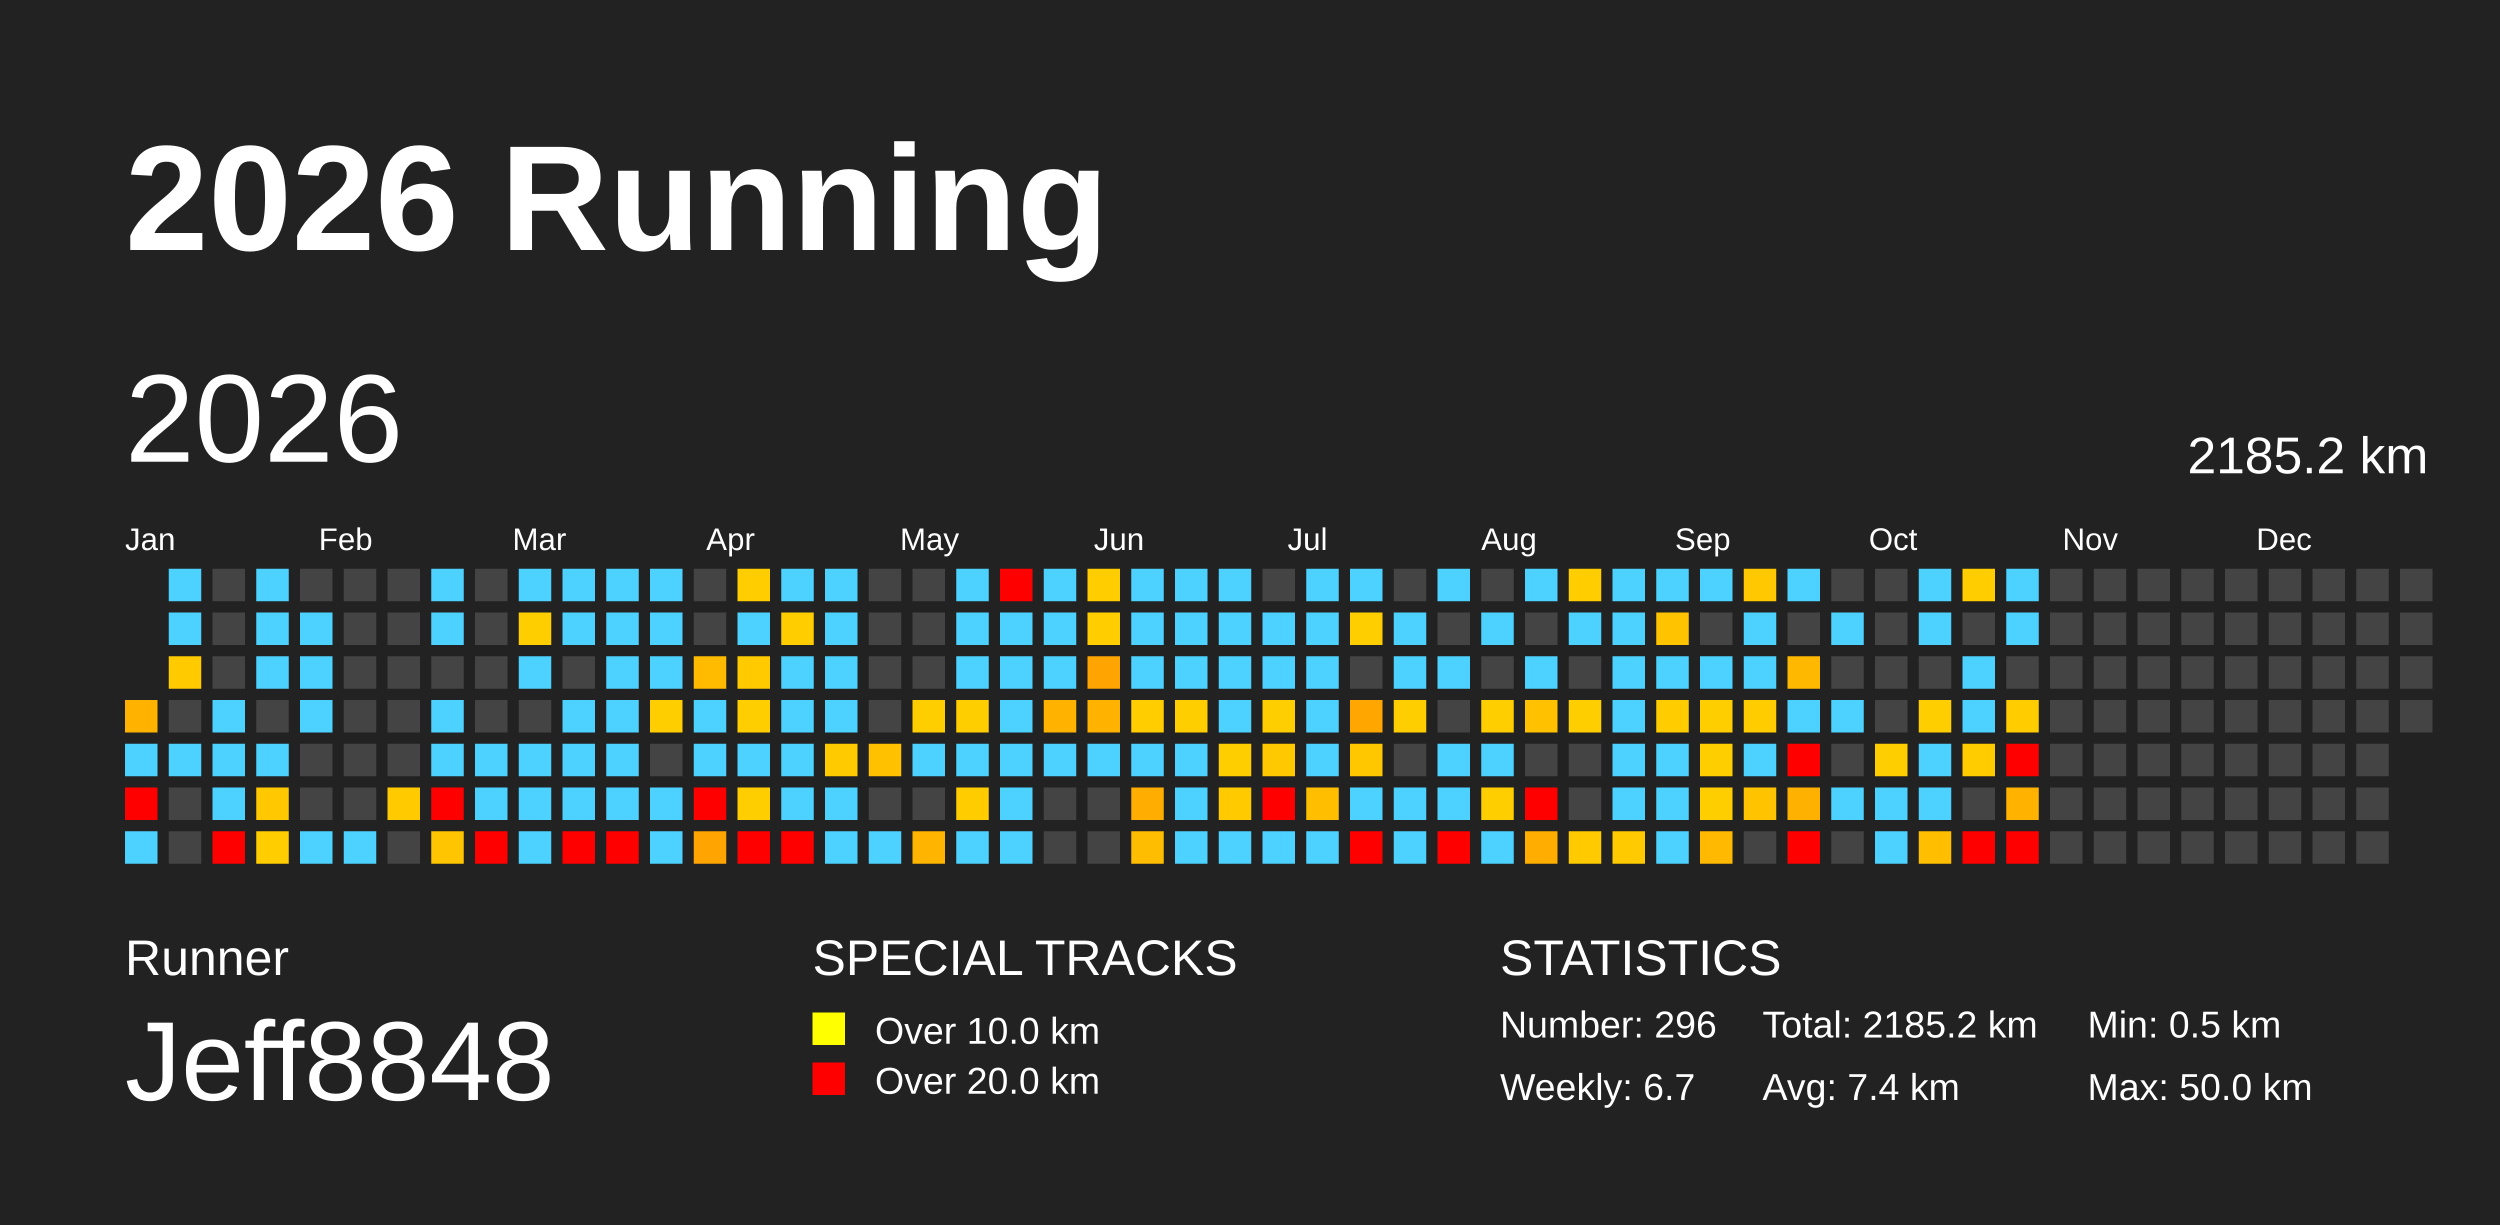
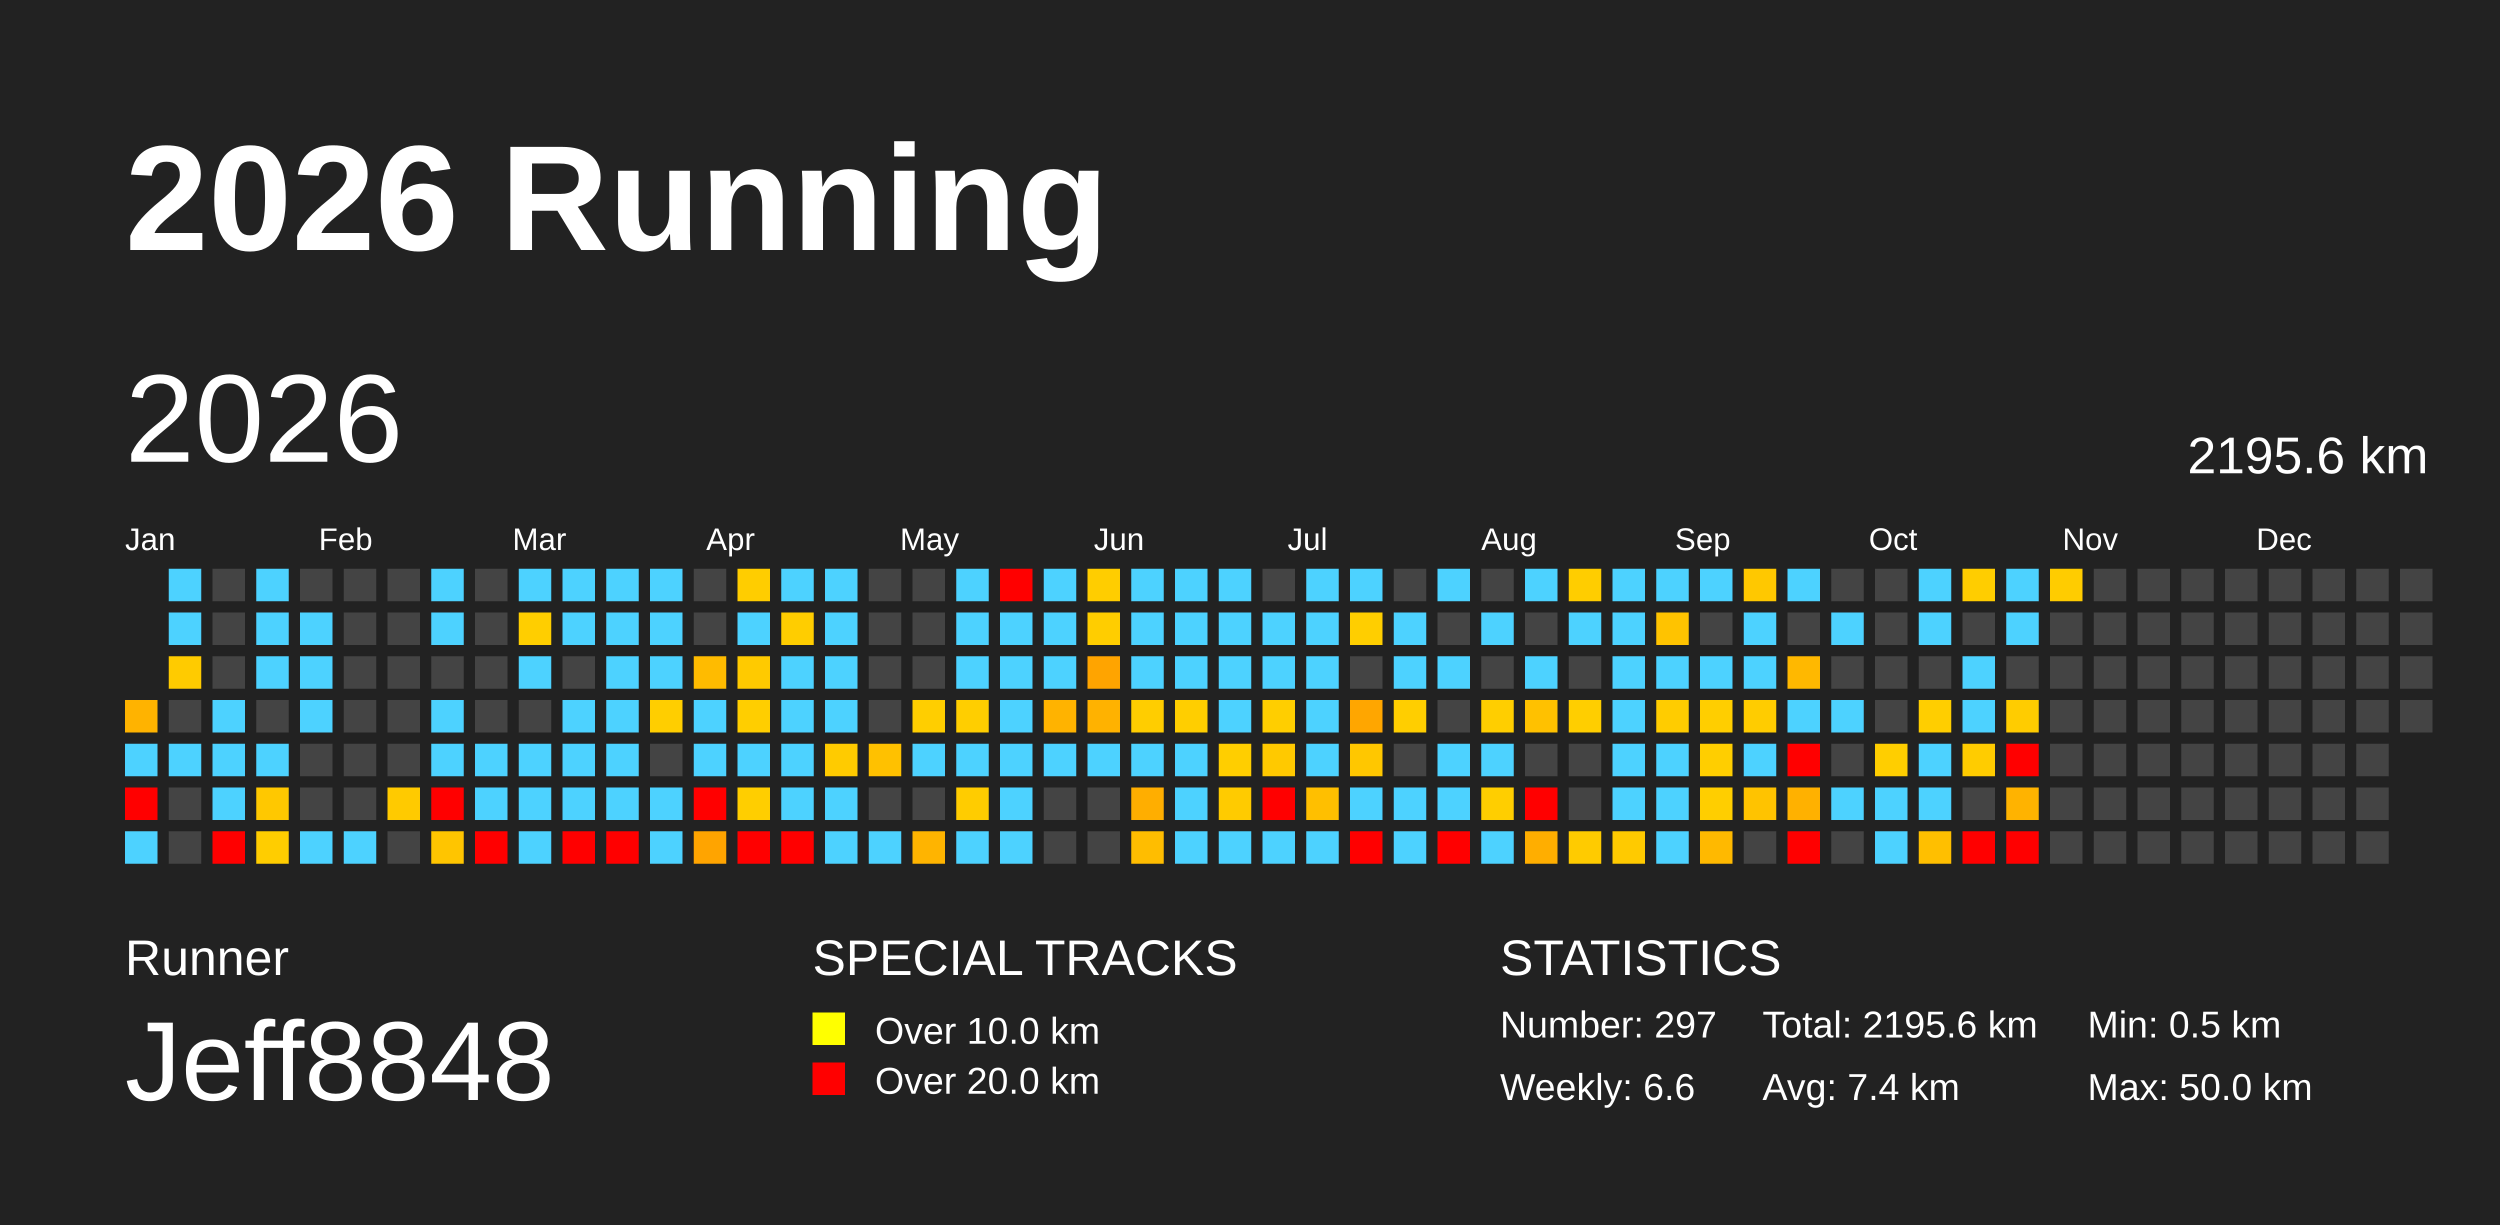
<svg xmlns="http://www.w3.org/2000/svg" baseProfile="full" height="98mm" version="1.1" viewBox="0,0,200,98" width="200mm">
  <defs />
  <rect fill="#222222" height="98" width="200" x="0" y="0" />
  <text fill="#FFFFFF" style="font-size:12px; font-family:Arial; font-weight:bold;" x="10" y="20">2026 Running</text>
  <text fill="#FFFFFF" style="font-size:4px; font-family:Arial" x="10" y="78">Runner</text>
  <text fill="#FFFFFF" style="font-size:9px; font-family:Arial" x="10" y="88">Jeff8848</text>
  <text fill="#FFFFFF" style="font-size:4px; font-family:Arial" x="65" y="78">SPECIAL TRACKS</text>
  <rect fill="yellow" height="2.6" width="2.6" x="65" y="81" />
  <text fill="#FFFFFF" style="font-size:3px; font-family:Arial" x="70" y="83.5">Over 10.0 km</text>
  <rect fill="red" height="2.6" width="2.6" x="65" y="85" />
  <text fill="#FFFFFF" style="font-size:3px; font-family:Arial" x="70" y="87.5">Over 20.0 km</text>
  <text fill="#FFFFFF" style="font-size:4px; font-family:Arial" x="120" y="78">STATISTICS</text>
-   <text fill="#FFFFFF" style="font-size:3px; font-family:Arial" x="120" y="83">Number: 296</text>
-   <text fill="#FFFFFF" style="font-size:3px; font-family:Arial" x="120" y="88">Weekly: 6.7</text>
-   <text fill="#FFFFFF" style="font-size:3px; font-family:Arial" x="141" y="83">Total: 2185.2 km</text>
+   <text fill="#FFFFFF" style="font-size:3px; font-family:Arial" x="120" y="83">Number: 297</text>
+   <text fill="#FFFFFF" style="font-size:3px; font-family:Arial" x="120" y="88">Weekly: 6.6</text>
+   <text fill="#FFFFFF" style="font-size:3px; font-family:Arial" x="141" y="83">Total: 2195.6 km</text>
  <text fill="#FFFFFF" style="font-size:3px; font-family:Arial" x="141" y="88">Avg: 7.4 km</text>
  <text fill="#FFFFFF" style="font-size:3px; font-family:Arial" x="167" y="83">Min: 0.5 km</text>
  <text fill="#FFFFFF" style="font-size:3px; font-family:Arial" x="167" y="88">Max: 50.0 km</text>
  <text dominant-baseline="hanging" fill="#FFFFFF" style="font-size:10.0px; font-family:Arial;" x="10" y="30">2026</text>
-   <text dominant-baseline="hanging" fill="#FFFFFF" style="font-size:4.125px; font-family:Arial;" x="175" y="35">2185.2 km</text>
+   <text dominant-baseline="hanging" fill="#FFFFFF" style="font-size:4.125px; font-family:Arial;" x="175" y="35">2195.6 km</text>
  <text fill="#FFFFFF" style="font-size:2.5px; font-family:Arial" x="10.0" y="44">Jan</text>
  <text fill="#FFFFFF" style="font-size:2.5px; font-family:Arial" x="25.5" y="44">Feb</text>
  <text fill="#FFFFFF" style="font-size:2.5px; font-family:Arial" x="41.0" y="44">Mar</text>
  <text fill="#FFFFFF" style="font-size:2.5px; font-family:Arial" x="56.5" y="44">Apr</text>
  <text fill="#FFFFFF" style="font-size:2.5px; font-family:Arial" x="72.0" y="44">May</text>
  <text fill="#FFFFFF" style="font-size:2.5px; font-family:Arial" x="87.5" y="44">Jun</text>
  <text fill="#FFFFFF" style="font-size:2.5px; font-family:Arial" x="103.0" y="44">Jul</text>
  <text fill="#FFFFFF" style="font-size:2.5px; font-family:Arial" x="118.5" y="44">Aug</text>
  <text fill="#FFFFFF" style="font-size:2.5px; font-family:Arial" x="134.0" y="44">Sep</text>
  <text fill="#FFFFFF" style="font-size:2.5px; font-family:Arial" x="149.5" y="44">Oct</text>
  <text fill="#FFFFFF" style="font-size:2.5px; font-family:Arial" x="165.0" y="44">Nov</text>
  <text fill="#FFFFFF" style="font-size:2.5px; font-family:Arial" x="180.5" y="44">Dec</text>
  <rect fill="#ffb300" height="2.6" width="2.6" x="10.0" y="56.0" />
  <rect fill="#4dd2ff" height="2.6" width="2.6" x="10.0" y="59.5" />
  <rect fill="red" height="2.6" width="2.6" x="10.0" y="63.0" />
  <rect fill="#4dd2ff" height="2.6" width="2.6" x="10.0" y="66.5" />
  <rect fill="#4dd2ff" height="2.6" width="2.6" x="13.5" y="45.5" />
  <rect fill="#4dd2ff" height="2.6" width="2.6" x="13.5" y="49.0" />
  <rect fill="#ffcb00" height="2.6" width="2.6" x="13.5" y="52.5" />
  <rect fill="#444444" height="2.6" width="2.6" x="13.5" y="56.0" />
  <rect fill="#4dd2ff" height="2.6" width="2.6" x="13.5" y="59.5" />
  <rect fill="#444444" height="2.6" width="2.6" x="13.5" y="63.0" />
  <rect fill="#444444" height="2.6" width="2.6" x="13.5" y="66.5" />
  <rect fill="#444444" height="2.6" width="2.6" x="17.0" y="45.5" />
  <rect fill="#444444" height="2.6" width="2.6" x="17.0" y="49.0" />
  <rect fill="#444444" height="2.6" width="2.6" x="17.0" y="52.5" />
  <rect fill="#4dd2ff" height="2.6" width="2.6" x="17.0" y="56.0" />
  <rect fill="#4dd2ff" height="2.6" width="2.6" x="17.0" y="59.5" />
  <rect fill="#4dd2ff" height="2.6" width="2.6" x="17.0" y="63.0" />
  <rect fill="red" height="2.6" width="2.6" x="17.0" y="66.5" />
  <rect fill="#4dd2ff" height="2.6" width="2.6" x="20.5" y="45.5" />
  <rect fill="#4dd2ff" height="2.6" width="2.6" x="20.5" y="49.0" />
  <rect fill="#4dd2ff" height="2.6" width="2.6" x="20.5" y="52.5" />
  <rect fill="#444444" height="2.6" width="2.6" x="20.5" y="56.0" />
  <rect fill="#4dd2ff" height="2.6" width="2.6" x="20.5" y="59.5" />
  <rect fill="#ffc800" height="2.6" width="2.6" x="20.5" y="63.0" />
  <rect fill="#ffcd00" height="2.6" width="2.6" x="20.5" y="66.5" />
  <rect fill="#444444" height="2.6" width="2.6" x="24.0" y="45.5" />
  <rect fill="#4dd2ff" height="2.6" width="2.6" x="24.0" y="49.0" />
  <rect fill="#4dd2ff" height="2.6" width="2.6" x="24.0" y="52.5" />
  <rect fill="#4dd2ff" height="2.6" width="2.6" x="24.0" y="56.0" />
  <rect fill="#444444" height="2.6" width="2.6" x="24.0" y="59.5" />
  <rect fill="#444444" height="2.6" width="2.6" x="24.0" y="63.0" />
  <rect fill="#4dd2ff" height="2.6" width="2.6" x="24.0" y="66.5" />
  <rect fill="#444444" height="2.6" width="2.6" x="27.5" y="45.5" />
  <rect fill="#444444" height="2.6" width="2.6" x="27.5" y="49.0" />
  <rect fill="#444444" height="2.6" width="2.6" x="27.5" y="52.5" />
  <rect fill="#444444" height="2.6" width="2.6" x="27.5" y="56.0" />
  <rect fill="#444444" height="2.6" width="2.6" x="27.5" y="59.5" />
  <rect fill="#444444" height="2.6" width="2.6" x="27.5" y="63.0" />
  <rect fill="#4dd2ff" height="2.6" width="2.6" x="27.5" y="66.5" />
  <rect fill="#444444" height="2.6" width="2.6" x="31.0" y="45.5" />
  <rect fill="#444444" height="2.6" width="2.6" x="31.0" y="49.0" />
  <rect fill="#444444" height="2.6" width="2.6" x="31.0" y="52.5" />
  <rect fill="#444444" height="2.6" width="2.6" x="31.0" y="56.0" />
  <rect fill="#444444" height="2.6" width="2.6" x="31.0" y="59.5" />
  <rect fill="#ffca00" height="2.6" width="2.6" x="31.0" y="63.0" />
  <rect fill="#444444" height="2.6" width="2.6" x="31.0" y="66.5" />
  <rect fill="#4dd2ff" height="2.6" width="2.6" x="34.5" y="45.5" />
  <rect fill="#4dd2ff" height="2.6" width="2.6" x="34.5" y="49.0" />
  <rect fill="#444444" height="2.6" width="2.6" x="34.5" y="52.5" />
  <rect fill="#4dd2ff" height="2.6" width="2.6" x="34.5" y="56.0" />
  <rect fill="#4dd2ff" height="2.6" width="2.6" x="34.5" y="59.5" />
  <rect fill="red" height="2.6" width="2.6" x="34.5" y="63.0" />
  <rect fill="#ffc500" height="2.6" width="2.6" x="34.5" y="66.5" />
  <rect fill="#444444" height="2.6" width="2.6" x="38.0" y="45.5" />
  <rect fill="#444444" height="2.6" width="2.6" x="38.0" y="49.0" />
  <rect fill="#444444" height="2.6" width="2.6" x="38.0" y="52.5" />
  <rect fill="#444444" height="2.6" width="2.6" x="38.0" y="56.0" />
  <rect fill="#4dd2ff" height="2.6" width="2.6" x="38.0" y="59.5" />
  <rect fill="#4dd2ff" height="2.6" width="2.6" x="38.0" y="63.0" />
  <rect fill="red" height="2.6" width="2.6" x="38.0" y="66.5" />
  <rect fill="#4dd2ff" height="2.6" width="2.6" x="41.5" y="45.5" />
  <rect fill="#ffce00" height="2.6" width="2.6" x="41.5" y="49.0" />
  <rect fill="#4dd2ff" height="2.6" width="2.6" x="41.5" y="52.5" />
  <rect fill="#444444" height="2.6" width="2.6" x="41.5" y="56.0" />
  <rect fill="#4dd2ff" height="2.6" width="2.6" x="41.5" y="59.5" />
  <rect fill="#4dd2ff" height="2.6" width="2.6" x="41.5" y="63.0" />
  <rect fill="#4dd2ff" height="2.6" width="2.6" x="41.5" y="66.5" />
  <rect fill="#4dd2ff" height="2.6" width="2.6" x="45.0" y="45.5" />
  <rect fill="#4dd2ff" height="2.6" width="2.6" x="45.0" y="49.0" />
  <rect fill="#444444" height="2.6" width="2.6" x="45.0" y="52.5" />
  <rect fill="#4dd2ff" height="2.6" width="2.6" x="45.0" y="56.0" />
  <rect fill="#4dd2ff" height="2.6" width="2.6" x="45.0" y="59.5" />
  <rect fill="#4dd2ff" height="2.6" width="2.6" x="45.0" y="63.0" />
  <rect fill="red" height="2.6" width="2.6" x="45.0" y="66.5" />
  <rect fill="#4dd2ff" height="2.6" width="2.6" x="48.5" y="45.5" />
  <rect fill="#4dd2ff" height="2.6" width="2.6" x="48.5" y="49.0" />
  <rect fill="#4dd2ff" height="2.6" width="2.6" x="48.5" y="52.5" />
  <rect fill="#4dd2ff" height="2.6" width="2.6" x="48.5" y="56.0" />
  <rect fill="#4dd2ff" height="2.6" width="2.6" x="48.5" y="59.5" />
  <rect fill="#4dd2ff" height="2.6" width="2.6" x="48.5" y="63.0" />
  <rect fill="red" height="2.6" width="2.6" x="48.5" y="66.5" />
  <rect fill="#4dd2ff" height="2.6" width="2.6" x="52.0" y="45.5" />
  <rect fill="#4dd2ff" height="2.6" width="2.6" x="52.0" y="49.0" />
  <rect fill="#4dd2ff" height="2.6" width="2.6" x="52.0" y="52.5" />
  <rect fill="#ffce00" height="2.6" width="2.6" x="52.0" y="56.0" />
  <rect fill="#444444" height="2.6" width="2.6" x="52.0" y="59.5" />
  <rect fill="#4dd2ff" height="2.6" width="2.6" x="52.0" y="63.0" />
  <rect fill="#4dd2ff" height="2.6" width="2.6" x="52.0" y="66.5" />
  <rect fill="#444444" height="2.6" width="2.6" x="55.5" y="45.5" />
  <rect fill="#444444" height="2.6" width="2.6" x="55.5" y="49.0" />
  <rect fill="#ffbb00" height="2.6" width="2.6" x="55.5" y="52.5" />
  <rect fill="#4dd2ff" height="2.6" width="2.6" x="55.5" y="56.0" />
  <rect fill="#4dd2ff" height="2.6" width="2.6" x="55.5" y="59.5" />
  <rect fill="red" height="2.6" width="2.6" x="55.5" y="63.0" />
  <rect fill="#ffa400" height="2.6" width="2.6" x="55.5" y="66.5" />
  <rect fill="#ffcd00" height="2.6" width="2.6" x="59.0" y="45.5" />
  <rect fill="#4dd2ff" height="2.6" width="2.6" x="59.0" y="49.0" />
  <rect fill="#ffca00" height="2.6" width="2.6" x="59.0" y="52.5" />
  <rect fill="#ffce00" height="2.6" width="2.6" x="59.0" y="56.0" />
  <rect fill="#4dd2ff" height="2.6" width="2.6" x="59.0" y="59.5" />
  <rect fill="#ffce00" height="2.6" width="2.6" x="59.0" y="63.0" />
  <rect fill="red" height="2.6" width="2.6" x="59.0" y="66.5" />
  <rect fill="#4dd2ff" height="2.6" width="2.6" x="62.5" y="45.5" />
  <rect fill="#ffcd00" height="2.6" width="2.6" x="62.5" y="49.0" />
  <rect fill="#4dd2ff" height="2.6" width="2.6" x="62.5" y="52.5" />
  <rect fill="#4dd2ff" height="2.6" width="2.6" x="62.5" y="56.0" />
  <rect fill="#4dd2ff" height="2.6" width="2.6" x="62.5" y="59.5" />
  <rect fill="#4dd2ff" height="2.6" width="2.6" x="62.5" y="63.0" />
  <rect fill="red" height="2.6" width="2.6" x="62.5" y="66.5" />
  <rect fill="#4dd2ff" height="2.6" width="2.6" x="66.0" y="45.5" />
  <rect fill="#4dd2ff" height="2.6" width="2.6" x="66.0" y="49.0" />
  <rect fill="#4dd2ff" height="2.6" width="2.6" x="66.0" y="52.5" />
  <rect fill="#4dd2ff" height="2.6" width="2.6" x="66.0" y="56.0" />
  <rect fill="#ffcb00" height="2.6" width="2.6" x="66.0" y="59.5" />
  <rect fill="#4dd2ff" height="2.6" width="2.6" x="66.0" y="63.0" />
  <rect fill="#4dd2ff" height="2.6" width="2.6" x="66.0" y="66.5" />
  <rect fill="#444444" height="2.6" width="2.6" x="69.5" y="45.5" />
  <rect fill="#444444" height="2.6" width="2.6" x="69.5" y="49.0" />
  <rect fill="#444444" height="2.6" width="2.6" x="69.5" y="52.5" />
  <rect fill="#444444" height="2.6" width="2.6" x="69.5" y="56.0" />
  <rect fill="#ffc100" height="2.6" width="2.6" x="69.5" y="59.5" />
  <rect fill="#444444" height="2.6" width="2.6" x="69.5" y="63.0" />
  <rect fill="#4dd2ff" height="2.6" width="2.6" x="69.5" y="66.5" />
  <rect fill="#444444" height="2.6" width="2.6" x="73.0" y="45.5" />
  <rect fill="#444444" height="2.6" width="2.6" x="73.0" y="49.0" />
  <rect fill="#444444" height="2.6" width="2.6" x="73.0" y="52.5" />
  <rect fill="#ffce00" height="2.6" width="2.6" x="73.0" y="56.0" />
  <rect fill="#4dd2ff" height="2.6" width="2.6" x="73.0" y="59.5" />
  <rect fill="#444444" height="2.6" width="2.6" x="73.0" y="63.0" />
  <rect fill="#ffb400" height="2.6" width="2.6" x="73.0" y="66.5" />
  <rect fill="#4dd2ff" height="2.6" width="2.6" x="76.5" y="45.5" />
  <rect fill="#4dd2ff" height="2.6" width="2.6" x="76.5" y="49.0" />
  <rect fill="#4dd2ff" height="2.6" width="2.6" x="76.5" y="52.5" />
  <rect fill="#ffce00" height="2.6" width="2.6" x="76.5" y="56.0" />
  <rect fill="#4dd2ff" height="2.6" width="2.6" x="76.5" y="59.5" />
  <rect fill="#ffcc00" height="2.6" width="2.6" x="76.5" y="63.0" />
  <rect fill="#4dd2ff" height="2.6" width="2.6" x="76.5" y="66.5" />
  <rect fill="red" height="2.6" width="2.6" x="80.0" y="45.5" />
  <rect fill="#4dd2ff" height="2.6" width="2.6" x="80.0" y="49.0" />
  <rect fill="#4dd2ff" height="2.6" width="2.6" x="80.0" y="52.5" />
  <rect fill="#4dd2ff" height="2.6" width="2.6" x="80.0" y="56.0" />
  <rect fill="#4dd2ff" height="2.6" width="2.6" x="80.0" y="59.5" />
  <rect fill="#4dd2ff" height="2.6" width="2.6" x="80.0" y="63.0" />
  <rect fill="#4dd2ff" height="2.6" width="2.6" x="80.0" y="66.5" />
  <rect fill="#4dd2ff" height="2.6" width="2.6" x="83.5" y="45.5" />
  <rect fill="#4dd2ff" height="2.6" width="2.6" x="83.5" y="49.0" />
  <rect fill="#4dd2ff" height="2.6" width="2.6" x="83.5" y="52.5" />
  <rect fill="#ffb300" height="2.6" width="2.6" x="83.5" y="56.0" />
  <rect fill="#4dd2ff" height="2.6" width="2.6" x="83.5" y="59.5" />
  <rect fill="#444444" height="2.6" width="2.6" x="83.5" y="63.0" />
  <rect fill="#444444" height="2.6" width="2.6" x="83.5" y="66.5" />
  <rect fill="#ffcd00" height="2.6" width="2.6" x="87.0" y="45.5" />
  <rect fill="#ffcd00" height="2.6" width="2.6" x="87.0" y="49.0" />
  <rect fill="#ffa400" height="2.6" width="2.6" x="87.0" y="52.5" />
  <rect fill="#ffb200" height="2.6" width="2.6" x="87.0" y="56.0" />
  <rect fill="#4dd2ff" height="2.6" width="2.6" x="87.0" y="59.5" />
  <rect fill="#444444" height="2.6" width="2.6" x="87.0" y="63.0" />
  <rect fill="#444444" height="2.6" width="2.6" x="87.0" y="66.5" />
  <rect fill="#4dd2ff" height="2.6" width="2.6" x="90.5" y="45.5" />
  <rect fill="#4dd2ff" height="2.6" width="2.6" x="90.5" y="49.0" />
  <rect fill="#4dd2ff" height="2.6" width="2.6" x="90.5" y="52.5" />
  <rect fill="#ffcd00" height="2.6" width="2.6" x="90.5" y="56.0" />
  <rect fill="#4dd2ff" height="2.6" width="2.6" x="90.5" y="59.5" />
  <rect fill="#ffae00" height="2.6" width="2.6" x="90.5" y="63.0" />
  <rect fill="#ffbd00" height="2.6" width="2.6" x="90.5" y="66.5" />
  <rect fill="#4dd2ff" height="2.6" width="2.6" x="94.0" y="45.5" />
  <rect fill="#4dd2ff" height="2.6" width="2.6" x="94.0" y="49.0" />
  <rect fill="#4dd2ff" height="2.6" width="2.6" x="94.0" y="52.5" />
  <rect fill="#ffce00" height="2.6" width="2.6" x="94.0" y="56.0" />
  <rect fill="#4dd2ff" height="2.6" width="2.6" x="94.0" y="59.5" />
  <rect fill="#4dd2ff" height="2.6" width="2.6" x="94.0" y="63.0" />
  <rect fill="#4dd2ff" height="2.6" width="2.6" x="94.0" y="66.5" />
  <rect fill="#4dd2ff" height="2.6" width="2.6" x="97.5" y="45.5" />
  <rect fill="#4dd2ff" height="2.6" width="2.6" x="97.5" y="49.0" />
  <rect fill="#4dd2ff" height="2.6" width="2.6" x="97.5" y="52.5" />
  <rect fill="#4dd2ff" height="2.6" width="2.6" x="97.5" y="56.0" />
  <rect fill="#ffce00" height="2.6" width="2.6" x="97.5" y="59.5" />
  <rect fill="#ffcb00" height="2.6" width="2.6" x="97.5" y="63.0" />
  <rect fill="#4dd2ff" height="2.6" width="2.6" x="97.5" y="66.5" />
  <rect fill="#444444" height="2.6" width="2.6" x="101.0" y="45.5" />
  <rect fill="#4dd2ff" height="2.6" width="2.6" x="101.0" y="49.0" />
  <rect fill="#4dd2ff" height="2.6" width="2.6" x="101.0" y="52.5" />
  <rect fill="#ffce00" height="2.6" width="2.6" x="101.0" y="56.0" />
  <rect fill="#ffc900" height="2.6" width="2.6" x="101.0" y="59.5" />
  <rect fill="red" height="2.6" width="2.6" x="101.0" y="63.0" />
  <rect fill="#4dd2ff" height="2.6" width="2.6" x="101.0" y="66.5" />
  <rect fill="#4dd2ff" height="2.6" width="2.6" x="104.5" y="45.5" />
  <rect fill="#4dd2ff" height="2.6" width="2.6" x="104.5" y="49.0" />
  <rect fill="#4dd2ff" height="2.6" width="2.6" x="104.5" y="52.5" />
  <rect fill="#4dd2ff" height="2.6" width="2.6" x="104.5" y="56.0" />
  <rect fill="#4dd2ff" height="2.6" width="2.6" x="104.5" y="59.5" />
  <rect fill="#ffbf00" height="2.6" width="2.6" x="104.5" y="63.0" />
  <rect fill="#4dd2ff" height="2.6" width="2.6" x="104.5" y="66.5" />
  <rect fill="#4dd2ff" height="2.6" width="2.6" x="108.0" y="45.5" />
  <rect fill="#ffce00" height="2.6" width="2.6" x="108.0" y="49.0" />
  <rect fill="#444444" height="2.6" width="2.6" x="108.0" y="52.5" />
  <rect fill="#ffa600" height="2.6" width="2.6" x="108.0" y="56.0" />
  <rect fill="#ffc700" height="2.6" width="2.6" x="108.0" y="59.5" />
  <rect fill="#4dd2ff" height="2.6" width="2.6" x="108.0" y="63.0" />
  <rect fill="red" height="2.6" width="2.6" x="108.0" y="66.5" />
  <rect fill="#444444" height="2.6" width="2.6" x="111.5" y="45.5" />
  <rect fill="#4dd2ff" height="2.6" width="2.6" x="111.5" y="49.0" />
  <rect fill="#4dd2ff" height="2.6" width="2.6" x="111.5" y="52.5" />
  <rect fill="#ffce00" height="2.6" width="2.6" x="111.5" y="56.0" />
  <rect fill="#444444" height="2.6" width="2.6" x="111.5" y="59.5" />
  <rect fill="#4dd2ff" height="2.6" width="2.6" x="111.5" y="63.0" />
  <rect fill="#4dd2ff" height="2.6" width="2.6" x="111.5" y="66.5" />
  <rect fill="#4dd2ff" height="2.6" width="2.6" x="115.0" y="45.5" />
  <rect fill="#444444" height="2.6" width="2.6" x="115.0" y="49.0" />
  <rect fill="#4dd2ff" height="2.6" width="2.6" x="115.0" y="52.5" />
  <rect fill="#444444" height="2.6" width="2.6" x="115.0" y="56.0" />
  <rect fill="#4dd2ff" height="2.6" width="2.6" x="115.0" y="59.5" />
  <rect fill="#4dd2ff" height="2.6" width="2.6" x="115.0" y="63.0" />
  <rect fill="red" height="2.6" width="2.6" x="115.0" y="66.5" />
  <rect fill="#444444" height="2.6" width="2.6" x="118.5" y="45.5" />
  <rect fill="#4dd2ff" height="2.6" width="2.6" x="118.5" y="49.0" />
  <rect fill="#444444" height="2.6" width="2.6" x="118.5" y="52.5" />
  <rect fill="#ffce00" height="2.6" width="2.6" x="118.5" y="56.0" />
  <rect fill="#4dd2ff" height="2.6" width="2.6" x="118.5" y="59.5" />
  <rect fill="#ffce00" height="2.6" width="2.6" x="118.5" y="63.0" />
  <rect fill="#4dd2ff" height="2.6" width="2.6" x="118.5" y="66.5" />
  <rect fill="#4dd2ff" height="2.6" width="2.6" x="122.0" y="45.5" />
  <rect fill="#444444" height="2.6" width="2.6" x="122.0" y="49.0" />
  <rect fill="#4dd2ff" height="2.6" width="2.6" x="122.0" y="52.5" />
  <rect fill="#ffc100" height="2.6" width="2.6" x="122.0" y="56.0" />
  <rect fill="#444444" height="2.6" width="2.6" x="122.0" y="59.5" />
  <rect fill="red" height="2.6" width="2.6" x="122.0" y="63.0" />
  <rect fill="#ffae00" height="2.6" width="2.6" x="122.0" y="66.5" />
  <rect fill="#ffcd00" height="2.6" width="2.6" x="125.5" y="45.5" />
  <rect fill="#4dd2ff" height="2.6" width="2.6" x="125.5" y="49.0" />
  <rect fill="#444444" height="2.6" width="2.6" x="125.5" y="52.5" />
  <rect fill="#ffce00" height="2.6" width="2.6" x="125.5" y="56.0" />
  <rect fill="#444444" height="2.6" width="2.6" x="125.5" y="59.5" />
  <rect fill="#444444" height="2.6" width="2.6" x="125.5" y="63.0" />
  <rect fill="#ffcb00" height="2.6" width="2.6" x="125.5" y="66.5" />
  <rect fill="#4dd2ff" height="2.6" width="2.6" x="129.0" y="45.5" />
  <rect fill="#4dd2ff" height="2.6" width="2.6" x="129.0" y="49.0" />
  <rect fill="#4dd2ff" height="2.6" width="2.6" x="129.0" y="52.5" />
  <rect fill="#4dd2ff" height="2.6" width="2.6" x="129.0" y="56.0" />
  <rect fill="#4dd2ff" height="2.6" width="2.6" x="129.0" y="59.5" />
  <rect fill="#4dd2ff" height="2.6" width="2.6" x="129.0" y="63.0" />
  <rect fill="#ffca00" height="2.6" width="2.6" x="129.0" y="66.5" />
  <rect fill="#4dd2ff" height="2.6" width="2.6" x="132.5" y="45.5" />
  <rect fill="#ffc300" height="2.6" width="2.6" x="132.5" y="49.0" />
  <rect fill="#4dd2ff" height="2.6" width="2.6" x="132.5" y="52.5" />
  <rect fill="#ffcc00" height="2.6" width="2.6" x="132.5" y="56.0" />
  <rect fill="#4dd2ff" height="2.6" width="2.6" x="132.5" y="59.5" />
  <rect fill="#4dd2ff" height="2.6" width="2.6" x="132.5" y="63.0" />
  <rect fill="#4dd2ff" height="2.6" width="2.6" x="132.5" y="66.5" />
  <rect fill="#4dd2ff" height="2.6" width="2.6" x="136.0" y="45.5" />
  <rect fill="#444444" height="2.6" width="2.6" x="136.0" y="49.0" />
  <rect fill="#4dd2ff" height="2.6" width="2.6" x="136.0" y="52.5" />
  <rect fill="#ffce00" height="2.6" width="2.6" x="136.0" y="56.0" />
  <rect fill="#ffce00" height="2.6" width="2.6" x="136.0" y="59.5" />
  <rect fill="#ffce00" height="2.6" width="2.6" x="136.0" y="63.0" />
  <rect fill="#ffb900" height="2.6" width="2.6" x="136.0" y="66.5" />
  <rect fill="#ffc800" height="2.6" width="2.6" x="139.5" y="45.5" />
  <rect fill="#4dd2ff" height="2.6" width="2.6" x="139.5" y="49.0" />
  <rect fill="#4dd2ff" height="2.6" width="2.6" x="139.5" y="52.5" />
  <rect fill="#ffcc00" height="2.6" width="2.6" x="139.5" y="56.0" />
  <rect fill="#4dd2ff" height="2.6" width="2.6" x="139.5" y="59.5" />
  <rect fill="#ffc300" height="2.6" width="2.6" x="139.5" y="63.0" />
  <rect fill="#444444" height="2.6" width="2.6" x="139.5" y="66.5" />
  <rect fill="#4dd2ff" height="2.6" width="2.6" x="143.0" y="45.5" />
  <rect fill="#444444" height="2.6" width="2.6" x="143.0" y="49.0" />
  <rect fill="#ffb800" height="2.6" width="2.6" x="143.0" y="52.5" />
  <rect fill="#4dd2ff" height="2.6" width="2.6" x="143.0" y="56.0" />
  <rect fill="red" height="2.6" width="2.6" x="143.0" y="59.5" />
  <rect fill="#ffb100" height="2.6" width="2.6" x="143.0" y="63.0" />
  <rect fill="red" height="2.6" width="2.6" x="143.0" y="66.5" />
  <rect fill="#444444" height="2.6" width="2.6" x="146.5" y="45.5" />
  <rect fill="#4dd2ff" height="2.6" width="2.6" x="146.5" y="49.0" />
  <rect fill="#444444" height="2.6" width="2.6" x="146.5" y="52.5" />
  <rect fill="#4dd2ff" height="2.6" width="2.6" x="146.5" y="56.0" />
  <rect fill="#444444" height="2.6" width="2.6" x="146.5" y="59.5" />
  <rect fill="#4dd2ff" height="2.6" width="2.6" x="146.5" y="63.0" />
  <rect fill="#444444" height="2.6" width="2.6" x="146.5" y="66.5" />
  <rect fill="#444444" height="2.6" width="2.6" x="150.0" y="45.5" />
  <rect fill="#444444" height="2.6" width="2.6" x="150.0" y="49.0" />
  <rect fill="#444444" height="2.6" width="2.6" x="150.0" y="52.5" />
  <rect fill="#444444" height="2.6" width="2.6" x="150.0" y="56.0" />
  <rect fill="#ffce00" height="2.6" width="2.6" x="150.0" y="59.5" />
  <rect fill="#4dd2ff" height="2.6" width="2.6" x="150.0" y="63.0" />
  <rect fill="#4dd2ff" height="2.6" width="2.6" x="150.0" y="66.5" />
  <rect fill="#4dd2ff" height="2.6" width="2.6" x="153.5" y="45.5" />
  <rect fill="#4dd2ff" height="2.6" width="2.6" x="153.5" y="49.0" />
  <rect fill="#444444" height="2.6" width="2.6" x="153.5" y="52.5" />
  <rect fill="#ffce00" height="2.6" width="2.6" x="153.5" y="56.0" />
  <rect fill="#4dd2ff" height="2.6" width="2.6" x="153.5" y="59.5" />
  <rect fill="#4dd2ff" height="2.6" width="2.6" x="153.5" y="63.0" />
  <rect fill="#ffbf00" height="2.6" width="2.6" x="153.5" y="66.5" />
  <rect fill="#ffcd00" height="2.6" width="2.6" x="157.0" y="45.5" />
  <rect fill="#444444" height="2.6" width="2.6" x="157.0" y="49.0" />
  <rect fill="#4dd2ff" height="2.6" width="2.6" x="157.0" y="52.5" />
  <rect fill="#4dd2ff" height="2.6" width="2.6" x="157.0" y="56.0" />
  <rect fill="#ffcc00" height="2.6" width="2.6" x="157.0" y="59.5" />
  <rect fill="#444444" height="2.6" width="2.6" x="157.0" y="63.0" />
  <rect fill="red" height="2.6" width="2.6" x="157.0" y="66.5" />
  <rect fill="#4dd2ff" height="2.6" width="2.6" x="160.5" y="45.5" />
  <rect fill="#4dd2ff" height="2.6" width="2.6" x="160.5" y="49.0" />
  <rect fill="#444444" height="2.6" width="2.6" x="160.5" y="52.5" />
  <rect fill="#ffcc00" height="2.6" width="2.6" x="160.5" y="56.0" />
  <rect fill="red" height="2.6" width="2.6" x="160.5" y="59.5" />
  <rect fill="#ffb300" height="2.6" width="2.6" x="160.5" y="63.0" />
  <rect fill="red" height="2.6" width="2.6" x="160.5" y="66.5" />
-   <rect fill="#444444" height="2.6" width="2.6" x="164.0" y="45.5" />
+   <rect fill="#ffcc00" height="2.6" width="2.6" x="164.0" y="45.5" />
  <rect fill="#444444" height="2.6" width="2.6" x="164.0" y="49.0" />
  <rect fill="#444444" height="2.6" width="2.6" x="164.0" y="52.5" />
  <rect fill="#444444" height="2.6" width="2.6" x="164.0" y="56.0" />
  <rect fill="#444444" height="2.6" width="2.6" x="164.0" y="59.5" />
  <rect fill="#444444" height="2.6" width="2.6" x="164.0" y="63.0" />
  <rect fill="#444444" height="2.6" width="2.6" x="164.0" y="66.5" />
  <rect fill="#444444" height="2.6" width="2.6" x="167.5" y="45.5" />
  <rect fill="#444444" height="2.6" width="2.6" x="167.5" y="49.0" />
  <rect fill="#444444" height="2.6" width="2.6" x="167.5" y="52.5" />
  <rect fill="#444444" height="2.6" width="2.6" x="167.5" y="56.0" />
  <rect fill="#444444" height="2.6" width="2.6" x="167.5" y="59.5" />
  <rect fill="#444444" height="2.6" width="2.6" x="167.5" y="63.0" />
  <rect fill="#444444" height="2.6" width="2.6" x="167.5" y="66.5" />
  <rect fill="#444444" height="2.6" width="2.6" x="171.0" y="45.5" />
  <rect fill="#444444" height="2.6" width="2.6" x="171.0" y="49.0" />
  <rect fill="#444444" height="2.6" width="2.6" x="171.0" y="52.5" />
  <rect fill="#444444" height="2.6" width="2.6" x="171.0" y="56.0" />
  <rect fill="#444444" height="2.6" width="2.6" x="171.0" y="59.5" />
  <rect fill="#444444" height="2.6" width="2.6" x="171.0" y="63.0" />
  <rect fill="#444444" height="2.6" width="2.6" x="171.0" y="66.5" />
  <rect fill="#444444" height="2.6" width="2.6" x="174.5" y="45.5" />
  <rect fill="#444444" height="2.6" width="2.6" x="174.5" y="49.0" />
  <rect fill="#444444" height="2.6" width="2.6" x="174.5" y="52.5" />
  <rect fill="#444444" height="2.6" width="2.6" x="174.5" y="56.0" />
  <rect fill="#444444" height="2.6" width="2.6" x="174.5" y="59.5" />
  <rect fill="#444444" height="2.6" width="2.6" x="174.5" y="63.0" />
  <rect fill="#444444" height="2.6" width="2.6" x="174.5" y="66.5" />
  <rect fill="#444444" height="2.6" width="2.6" x="178.0" y="45.5" />
  <rect fill="#444444" height="2.6" width="2.6" x="178.0" y="49.0" />
  <rect fill="#444444" height="2.6" width="2.6" x="178.0" y="52.5" />
  <rect fill="#444444" height="2.6" width="2.6" x="178.0" y="56.0" />
  <rect fill="#444444" height="2.6" width="2.6" x="178.0" y="59.5" />
  <rect fill="#444444" height="2.6" width="2.6" x="178.0" y="63.0" />
  <rect fill="#444444" height="2.6" width="2.6" x="178.0" y="66.5" />
  <rect fill="#444444" height="2.6" width="2.6" x="181.5" y="45.5" />
  <rect fill="#444444" height="2.6" width="2.6" x="181.5" y="49.0" />
  <rect fill="#444444" height="2.6" width="2.6" x="181.5" y="52.5" />
  <rect fill="#444444" height="2.6" width="2.6" x="181.5" y="56.0" />
  <rect fill="#444444" height="2.6" width="2.6" x="181.5" y="59.5" />
  <rect fill="#444444" height="2.6" width="2.6" x="181.5" y="63.0" />
  <rect fill="#444444" height="2.6" width="2.6" x="181.5" y="66.5" />
  <rect fill="#444444" height="2.6" width="2.6" x="185.0" y="45.5" />
  <rect fill="#444444" height="2.6" width="2.6" x="185.0" y="49.0" />
  <rect fill="#444444" height="2.6" width="2.6" x="185.0" y="52.5" />
  <rect fill="#444444" height="2.6" width="2.6" x="185.0" y="56.0" />
  <rect fill="#444444" height="2.6" width="2.6" x="185.0" y="59.5" />
  <rect fill="#444444" height="2.6" width="2.6" x="185.0" y="63.0" />
  <rect fill="#444444" height="2.6" width="2.6" x="185.0" y="66.5" />
  <rect fill="#444444" height="2.6" width="2.6" x="188.5" y="45.5" />
  <rect fill="#444444" height="2.6" width="2.6" x="188.5" y="49.0" />
  <rect fill="#444444" height="2.6" width="2.6" x="188.5" y="52.5" />
  <rect fill="#444444" height="2.6" width="2.6" x="188.5" y="56.0" />
  <rect fill="#444444" height="2.6" width="2.6" x="188.5" y="59.5" />
  <rect fill="#444444" height="2.6" width="2.6" x="188.5" y="63.0" />
  <rect fill="#444444" height="2.6" width="2.6" x="188.5" y="66.5" />
  <rect fill="#444444" height="2.6" width="2.6" x="192.0" y="45.5" />
  <rect fill="#444444" height="2.6" width="2.6" x="192.0" y="49.0" />
  <rect fill="#444444" height="2.6" width="2.6" x="192.0" y="52.5" />
  <rect fill="#444444" height="2.6" width="2.6" x="192.0" y="56.0" />
</svg>
